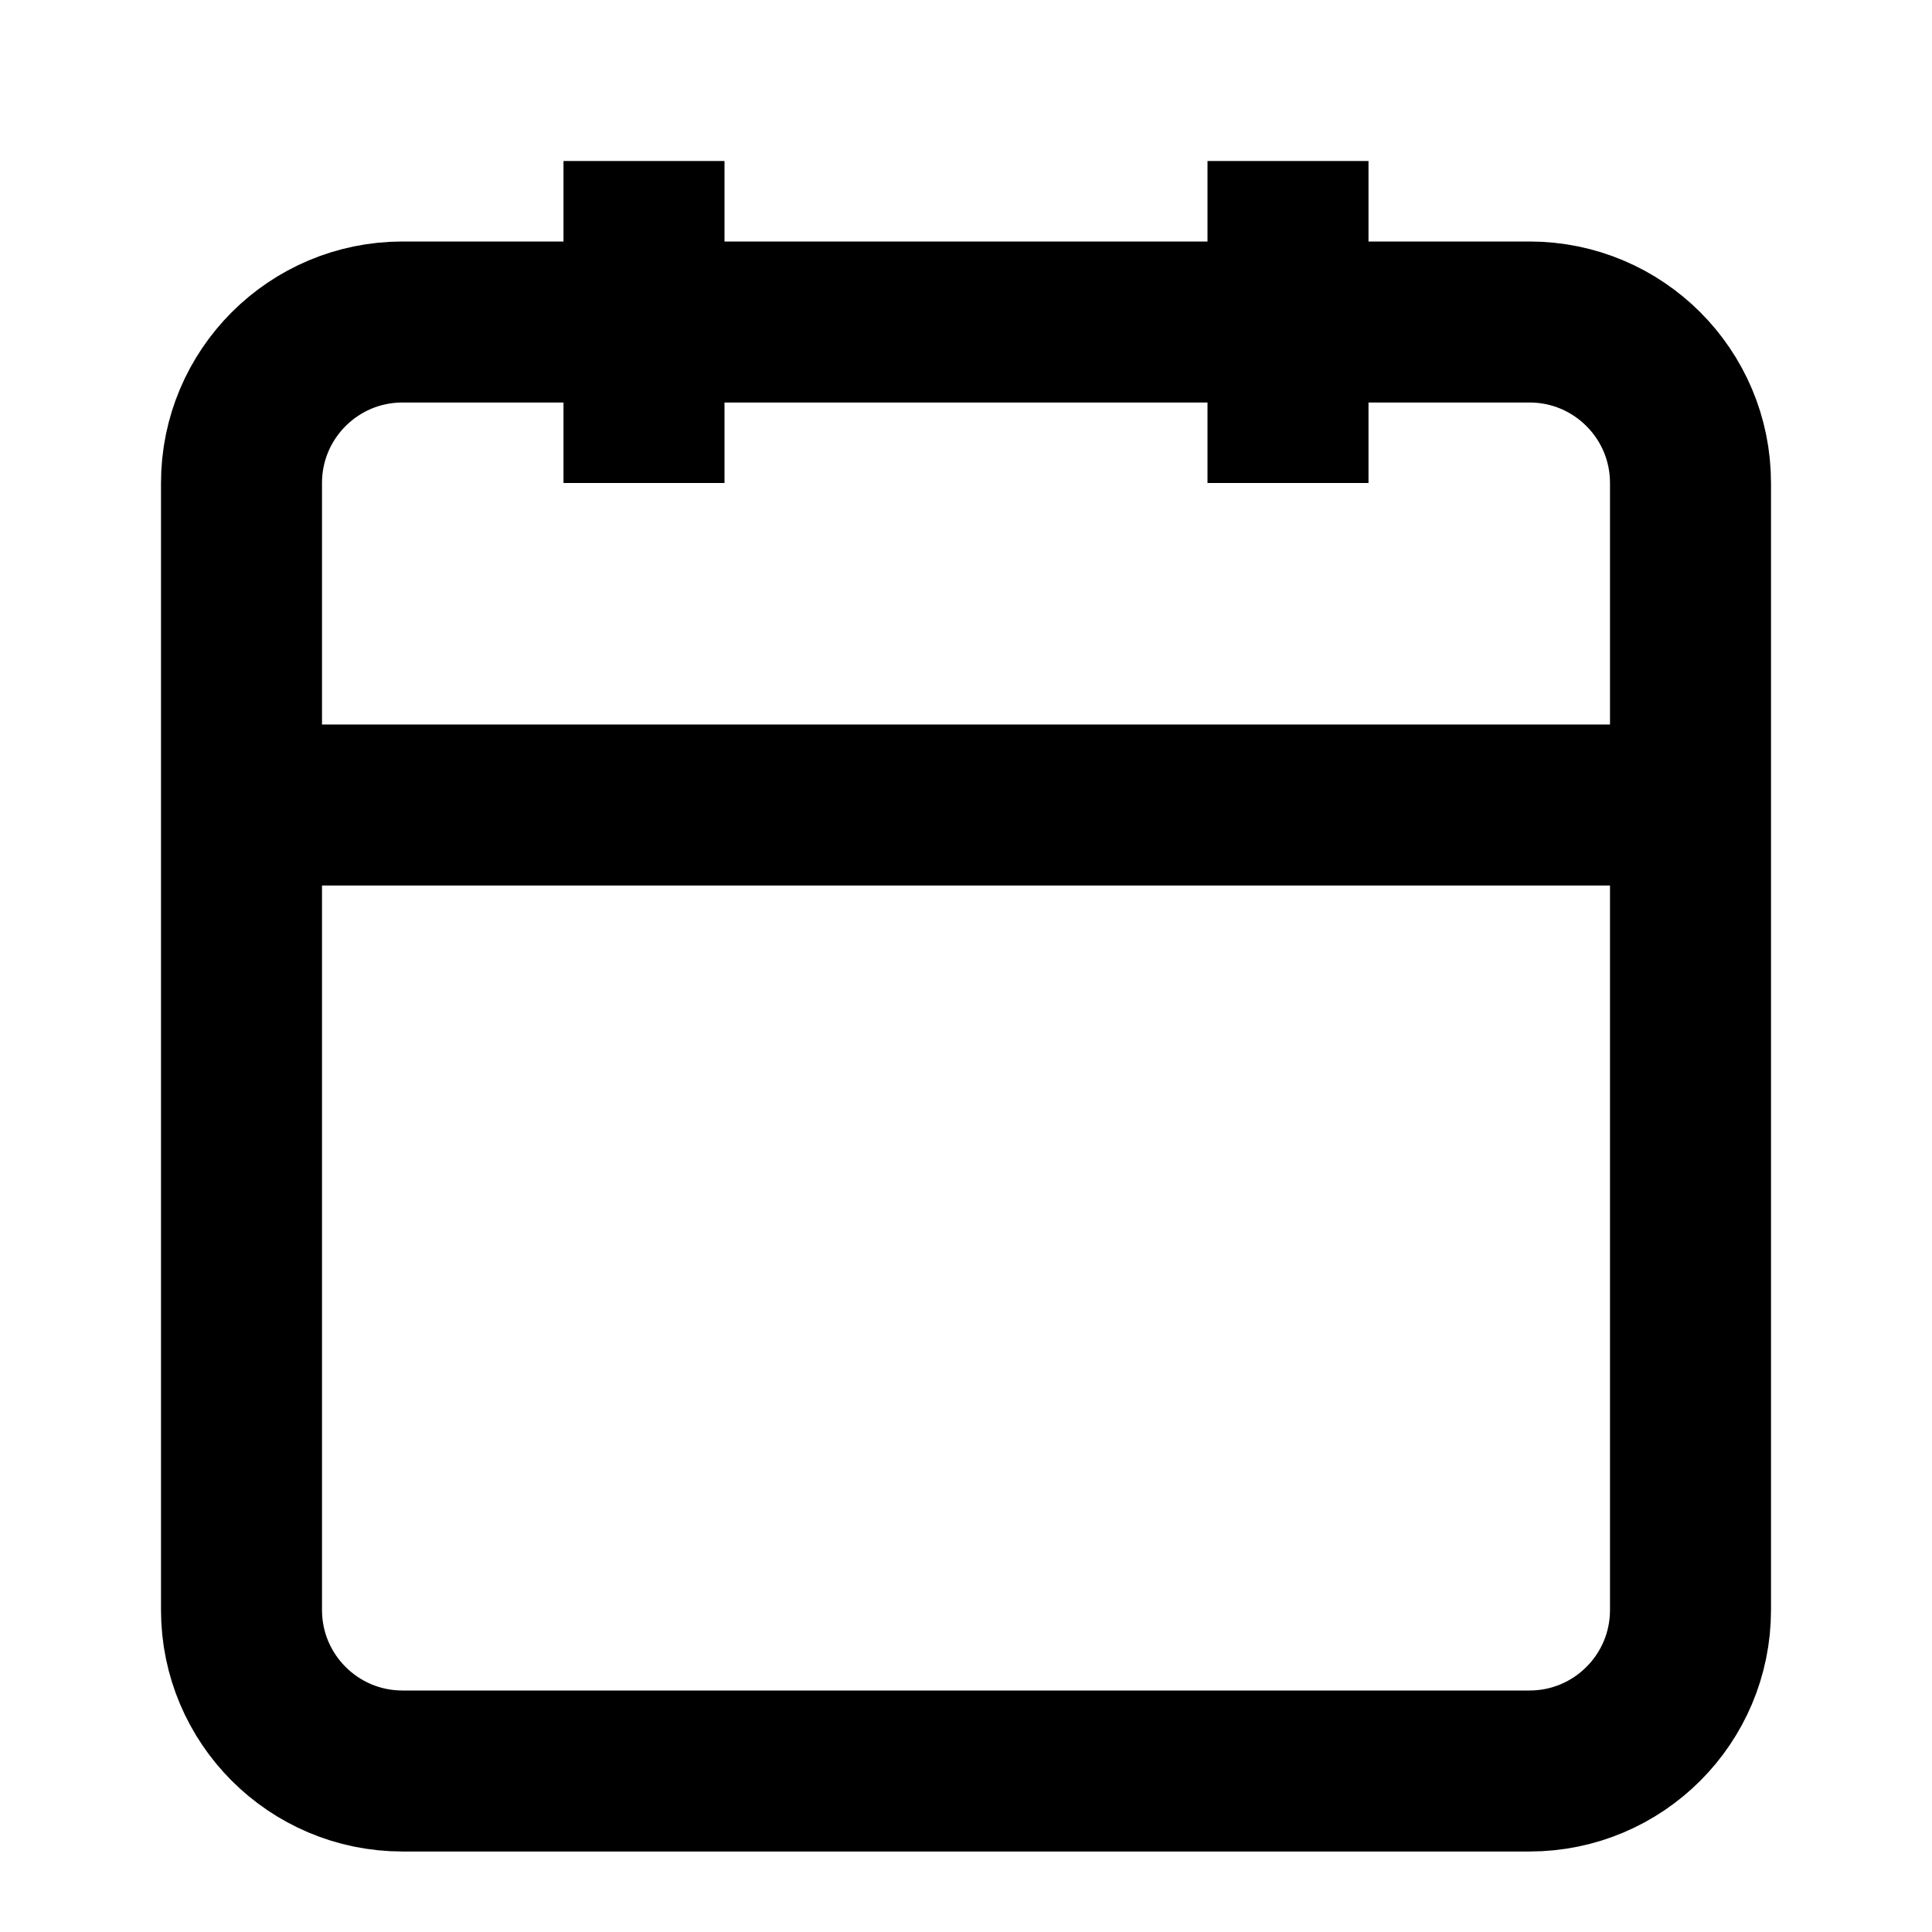
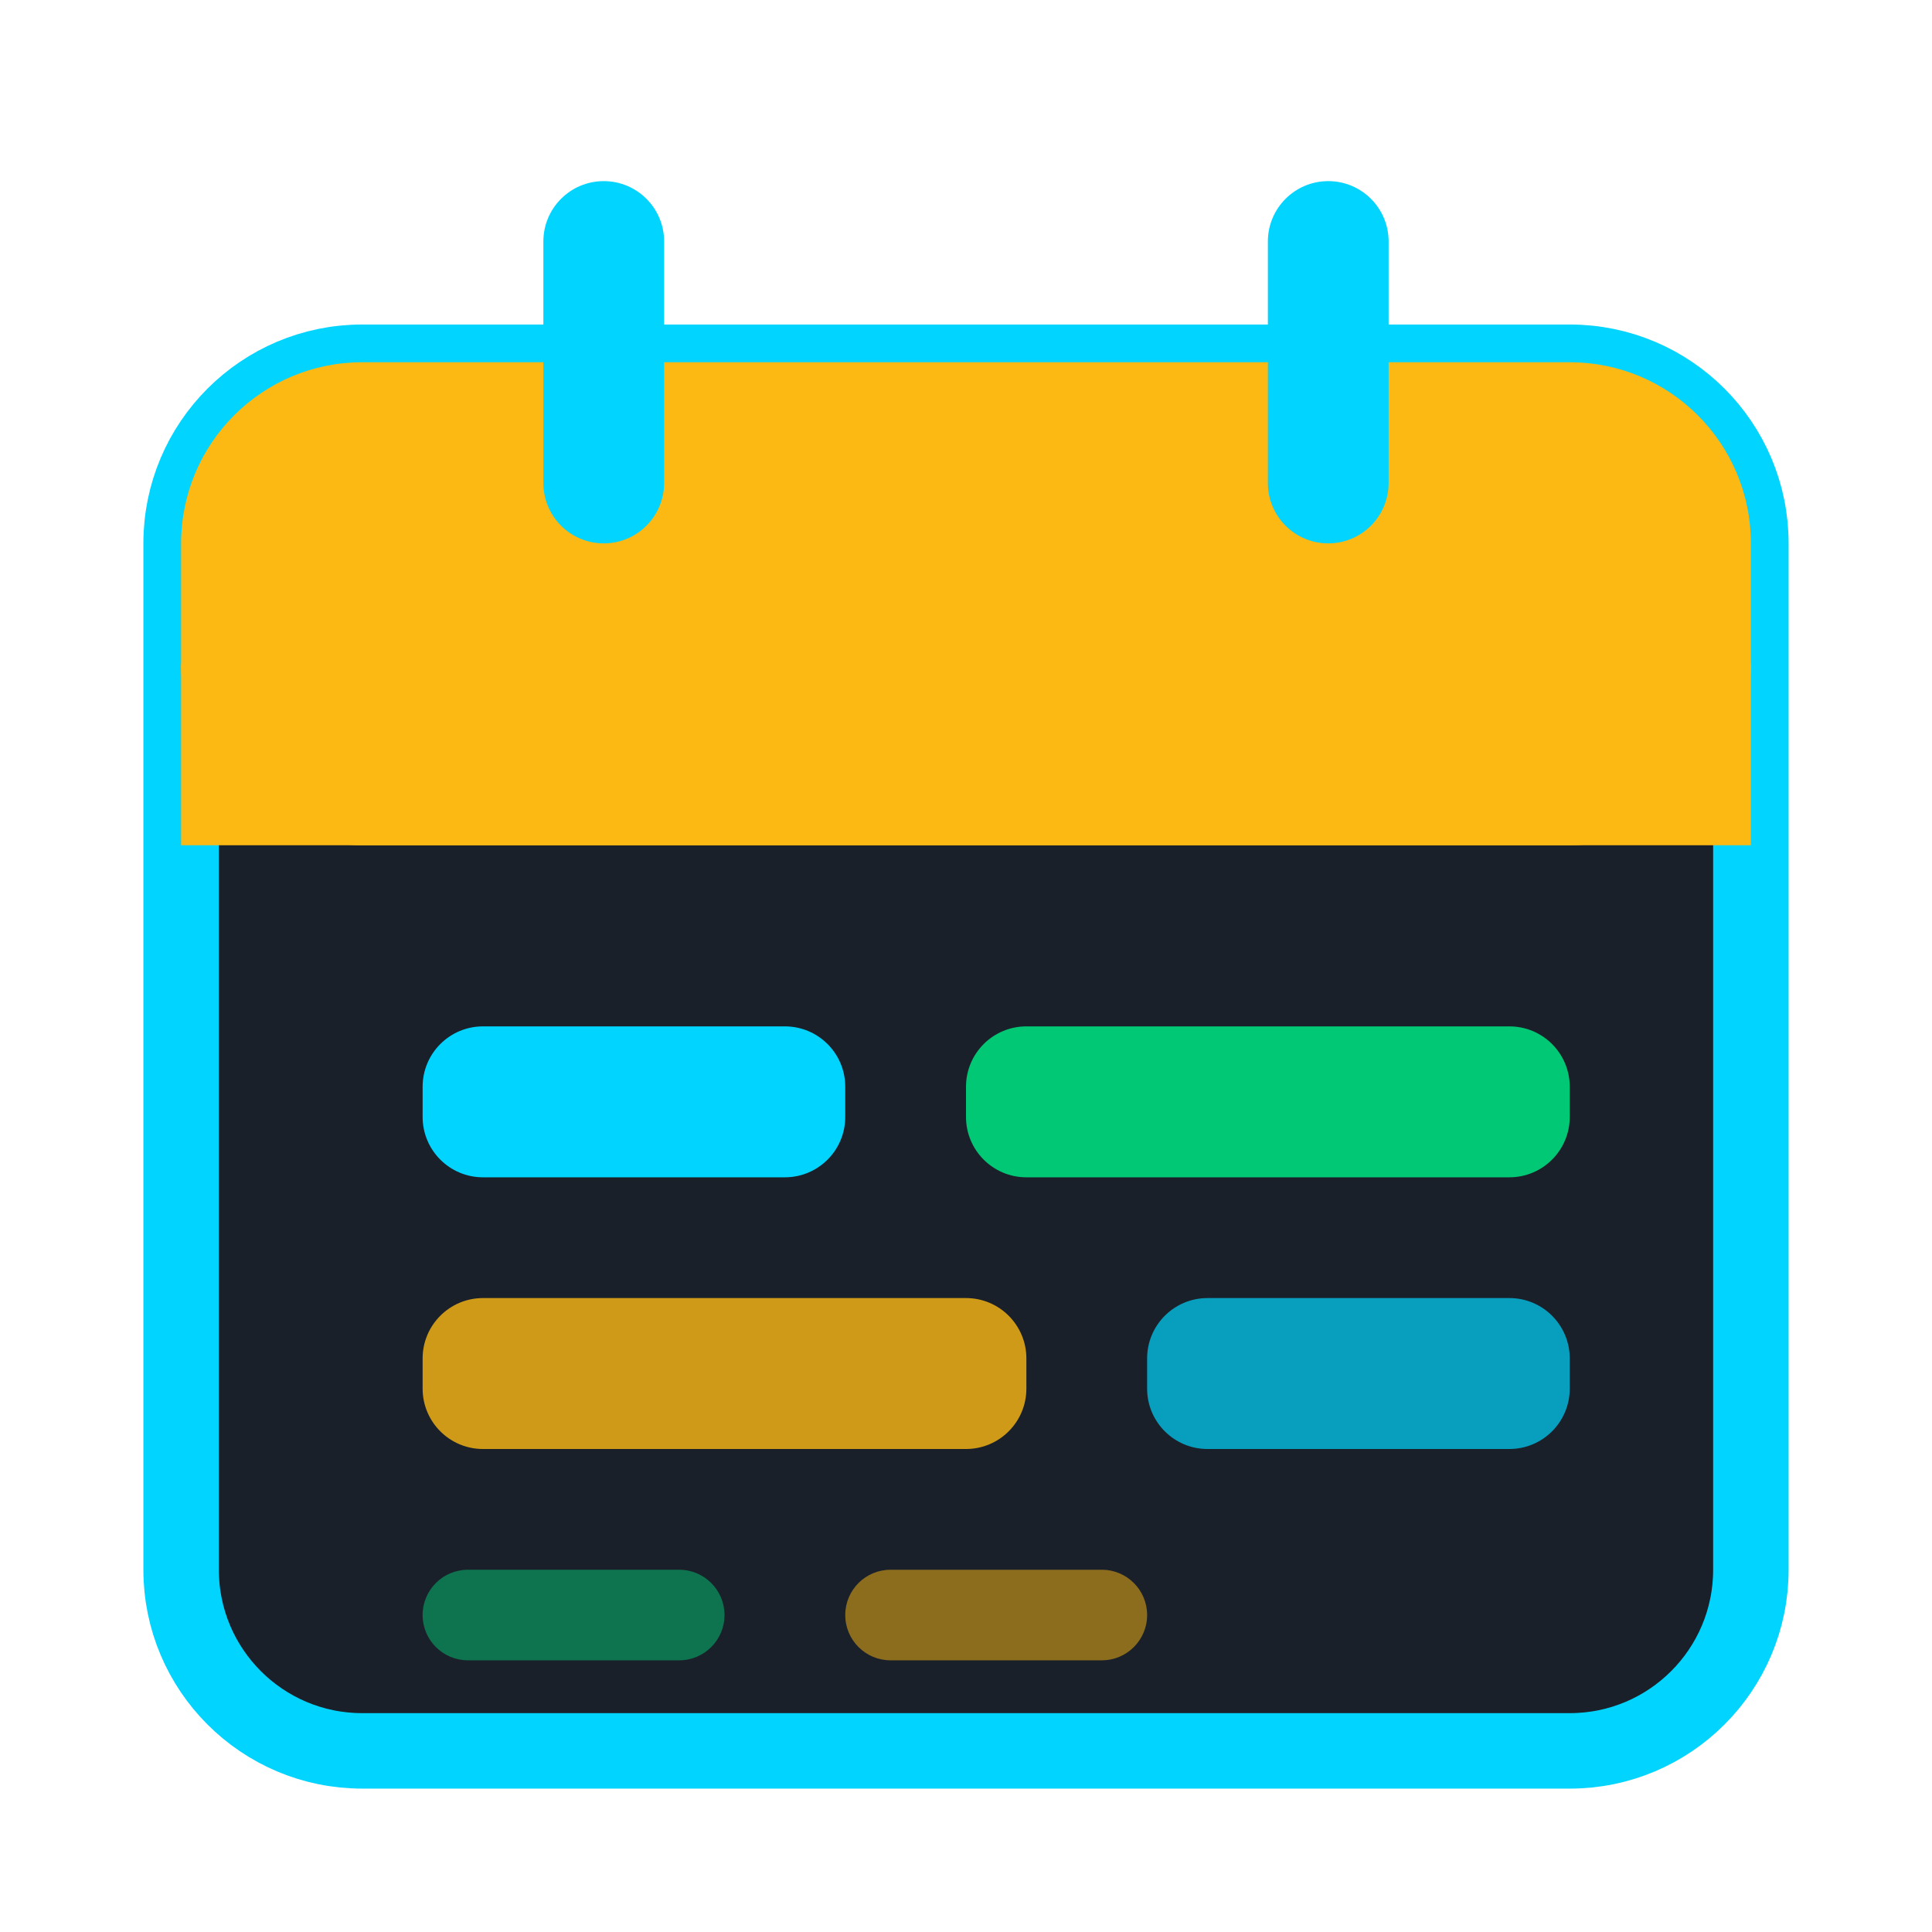
- <svg xmlns="http://www.w3.org/2000/svg" viewBox="0 0 24 24" fill="none" stroke="currentColor" stroke-width="2">
-   <rect x="3" y="4" width="18" height="18" rx="2" ry="2" />
-   <line x1="16" y1="2" x2="16" y2="6" />
-   <line x1="8" y1="2" x2="8" y2="6" />
-   <line x1="3" y1="10" x2="21" y2="10" />
+ <svg xmlns="http://www.w3.org/2000/svg" viewBox="0 0 64 64" fill="none">
+   <rect x="6" y="12" width="52" height="46" rx="6" fill="#1a2029" stroke="#00D4FF" stroke-width="2.5" />
+   <rect x="6" y="12" width="52" height="16" rx="6" fill="#FDB913" />
+   <rect x="6" y="22" width="52" height="6" fill="#FDB913" />
+   <rect x="18" y="6" width="4" height="12" rx="2" fill="#00D4FF" />
+   <rect x="42" y="6" width="4" height="12" rx="2" fill="#00D4FF" />
+   <rect x="14" y="34" width="14" height="5" rx="2" fill="#00D4FF" />
+   <rect x="32" y="34" width="20" height="5" rx="2" fill="#00C875" />
+   <rect x="14" y="43" width="20" height="5" rx="2" fill="#FDB913" opacity="0.8" />
+   <rect x="38" y="43" width="14" height="5" rx="2" fill="#00D4FF" opacity="0.7" />
+   <rect x="14" y="52" width="10" height="3" rx="1.5" fill="#00C875" opacity="0.5" />
+   <rect x="28" y="52" width="10" height="3" rx="1.5" fill="#FDB913" opacity="0.5" />
</svg>
